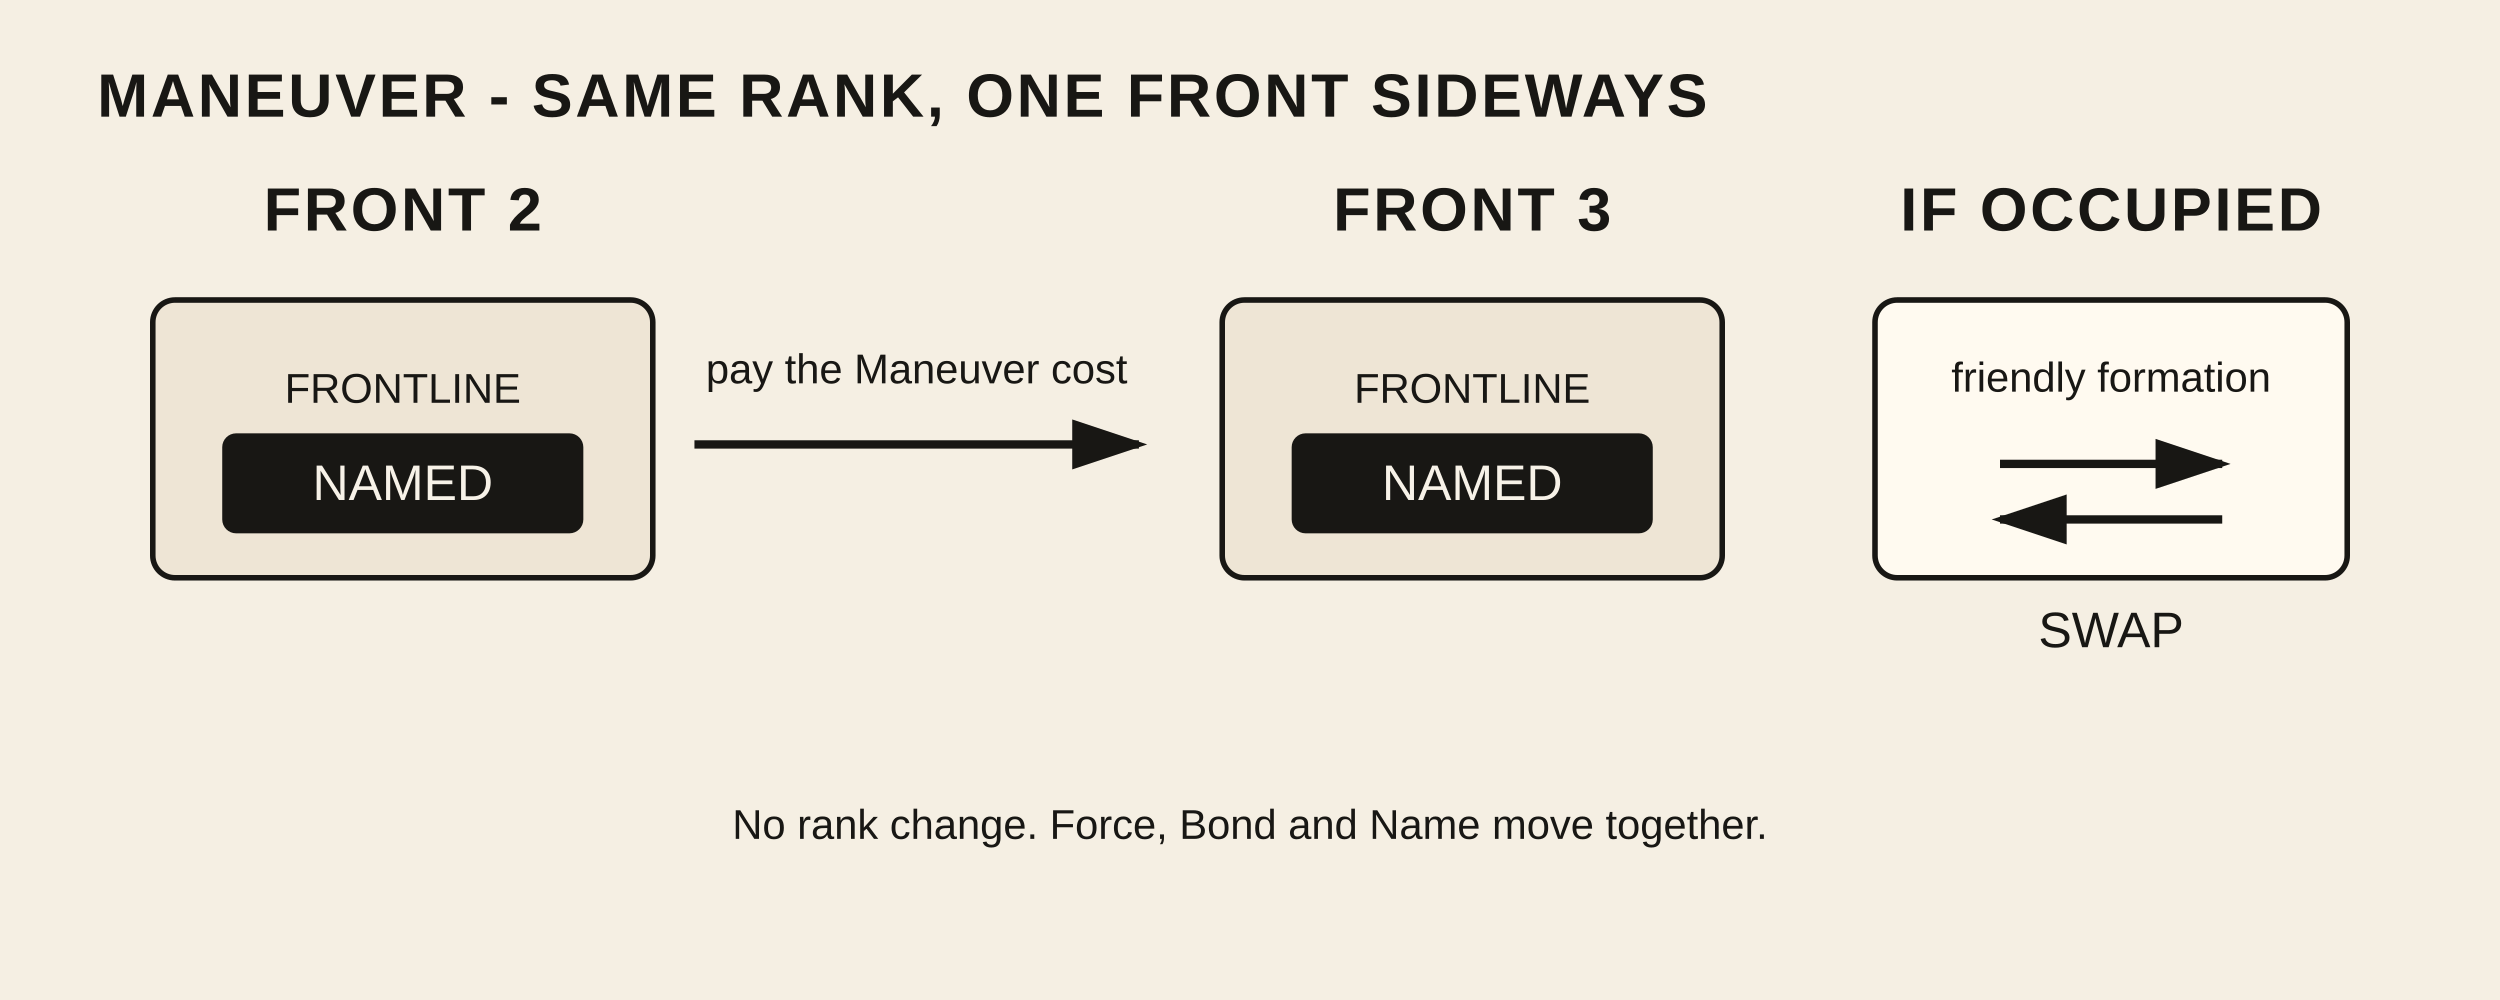
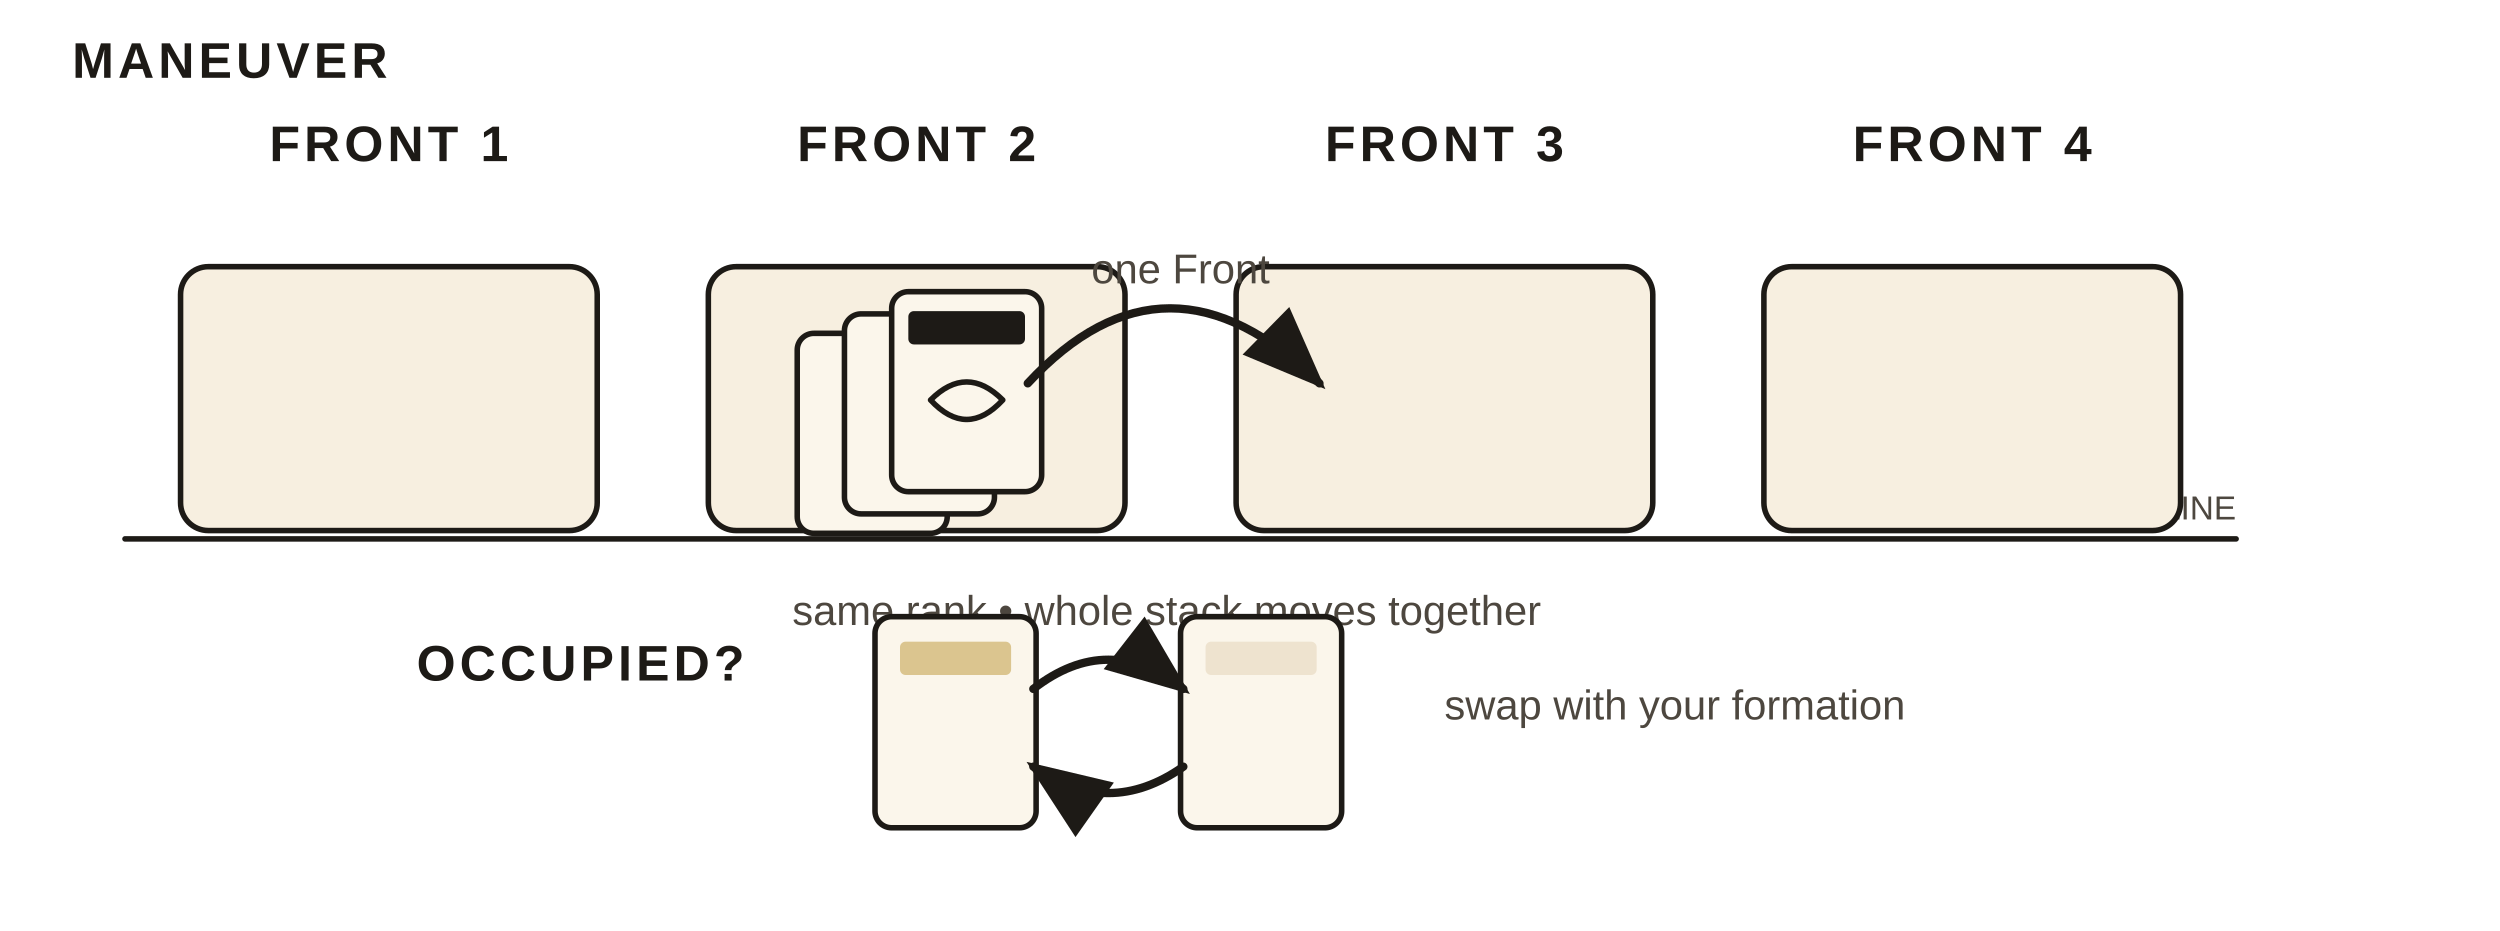
- <svg xmlns="http://www.w3.org/2000/svg" width="900" height="360" viewBox="0 0 900 360">
-   <rect width="900" height="360" fill="#f5efe3" />
+ <svg xmlns="http://www.w3.org/2000/svg" width="900" height="335" viewBox="0 0 900 335">
  <style>
- text{fill:#181714;font-family:Arial,sans-serif} .h{font-size:22px;font-weight:700;letter-spacing:1px}.t{font-size:18px}.s{font-size:15px}.box{fill:#fffaf0;stroke:#181714;stroke-width:2}.soft{fill:#eee5d5;stroke:#181714;stroke-width:2}.dark{fill:#181714}.light{fill:#f7f2e8}.arrow{stroke:#181714;stroke-width:3;fill:none;marker-end:url(#a)} .dash{stroke-dasharray:8 7}
+   .ink{fill:#1d1a16}.paper{fill:#fbf6eb}.wash{fill:#eee3cf}.gold{fill:#dbc58f}
+   .line{stroke:#1d1a16;stroke-width:3;fill:none;stroke-linecap:round;stroke-linejoin:round}
+   .thin{stroke:#1d1a16;stroke-width:2;fill:none;stroke-linecap:round;stroke-linejoin:round}
+   .dash{stroke-dasharray:9 7}
+   .label{font:700 18px Arial,sans-serif;letter-spacing:1.5px;fill:#1d1a16}
+   .small{font:15px Arial,sans-serif;fill:#4d473f}
+   .tiny{font:12px Arial,sans-serif;fill:#4d473f}
+   .title{font:700 18px Georgia,serif;fill:#1d1a16}
+   .light{fill:#fbf6eb}
</style>
  <defs>
-     <marker id="a" markerWidth="10" markerHeight="10" refX="8" refY="3" orient="auto">
-       <path d="M0,0 L0,6 L9,3 z" fill="#181714" />
+     <marker id="arrow" markerWidth="12" markerHeight="12" refX="9" refY="4" orient="auto">
+       <path d="M0 0 L0 8 L10 4 Z" fill="#1d1a16" />
    </marker>
  </defs>
-   <text x="35" y="42" class="h">MANEUVER - SAME RANK, ONE FRONT SIDEWAYS</text>
-   <g transform="translate(45 83)">
-     <text x="100" y="0" class="h" text-anchor="middle">FRONT 2</text>
-     <rect class="soft" x="10" y="25" width="180" height="100" rx="8" />
-     <text x="100" y="62" class="s" text-anchor="middle">FRONTLINE</text>
-     <rect class="dark" x="35" y="73" width="130" height="36" rx="5" />
-     <text x="100" y="97" class="t light" text-anchor="middle">NAMED</text>
+   <text x="26" y="28" class="label">MANEUVER</text>
+   <g transform="translate(45 58)">
+     <text x="95" y="0" text-anchor="middle" class="label">FRONT 1</text>
+     <text x="285" y="0" text-anchor="middle" class="label">FRONT 2</text>
+     <text x="475" y="0" text-anchor="middle" class="label">FRONT 3</text>
+     <text x="665" y="0" text-anchor="middle" class="label">FRONT 4</text>
+     <path class="thin" d="M0 136 H760" />
+     <text x="760" y="129" text-anchor="end" class="tiny">FRONTLINE</text>
+     <g fill="#f7efe0" stroke="#1d1a16" stroke-width="2">
+       <rect x="20" y="38" width="150" height="95" rx="10" />
+       <rect x="210" y="38" width="150" height="95" rx="10" />
+       <rect x="400" y="38" width="150" height="95" rx="10" />
+       <rect x="590" y="38" width="150" height="95" rx="10" />
+     </g>
+     <g transform="translate(242 47)">
+       <rect x="0" y="15" width="54" height="72" rx="6" class="paper" stroke="#1d1a16" stroke-width="2" />
+       <rect x="17" y="8" width="54" height="72" rx="6" class="paper" stroke="#1d1a16" stroke-width="2" />
+       <rect x="34" y="0" width="54" height="72" rx="6" class="paper" stroke="#1d1a16" stroke-width="2" />
+       <rect x="40" y="7" width="42" height="12" rx="2" class="ink" />
+       <path class="thin" d="M48 39 Q61 26 74 39 Q61 53 48 39 Z" />
+     </g>
+     <path class="line" d="M325 80 Q375 26 430 80" marker-end="url(#arrow)" />
+     <text x="380" y="44" text-anchor="middle" class="small">one Front</text>
  </g>
-   <path class="arrow" d="M250 160 H410" />
-   <text x="330" y="138" class="s" text-anchor="middle">pay the Maneuver cost</text>
-   <g transform="translate(430 83)">
-     <text x="100" y="0" class="h" text-anchor="middle">FRONT 3</text>
-     <rect class="soft" x="10" y="25" width="180" height="100" rx="8" />
-     <text x="100" y="62" class="s" text-anchor="middle">FRONTLINE</text>
-     <rect class="dark" x="35" y="73" width="130" height="36" rx="5" />
-     <text x="100" y="97" class="t light" text-anchor="middle">NAMED</text>
+   <text x="420" y="225" text-anchor="middle" class="small">same rank • whole stack moves together</text>
+   <g transform="translate(150 245)">
+     <text x="0" y="0" class="label">OCCUPIED?</text>
+     <g transform="translate(165 -23)">
+       <rect x="0" y="0" width="58" height="76" rx="6" class="paper" stroke="#1d1a16" stroke-width="2" />
+       <rect x="9" y="9" width="40" height="12" rx="2" class="gold" />
+       <rect x="110" y="0" width="58" height="76" rx="6" class="paper" stroke="#1d1a16" stroke-width="2" />
+       <rect x="119" y="9" width="40" height="12" rx="2" class="wash" />
+       <path class="line" d="M57 26 Q84 5 111 26" marker-end="url(#arrow)" />
+       <path class="line" d="M111 54 Q84 73 57 54" marker-end="url(#arrow)" />
+     </g>
+     <text x="370" y="14" class="small">swap with your formation</text>
  </g>
-   <g transform="translate(665 83)">
-     <text x="95" y="0" class="h" text-anchor="middle">IF OCCUPIED</text>
-     <rect class="box" x="10" y="25" width="170" height="100" rx="8" />
-     <text x="95" y="58" class="s" text-anchor="middle">friendly formation</text>
-     <path class="arrow" d="M55 84 H135" />
-     <path class="arrow" d="M135 104 H55" />
-     <text x="95" y="150" class="t" text-anchor="middle">SWAP</text>
-   </g>
-   <text x="450" y="302" class="s" text-anchor="middle">No rank change. Force, Bond and Name move together.</text>
</svg>
